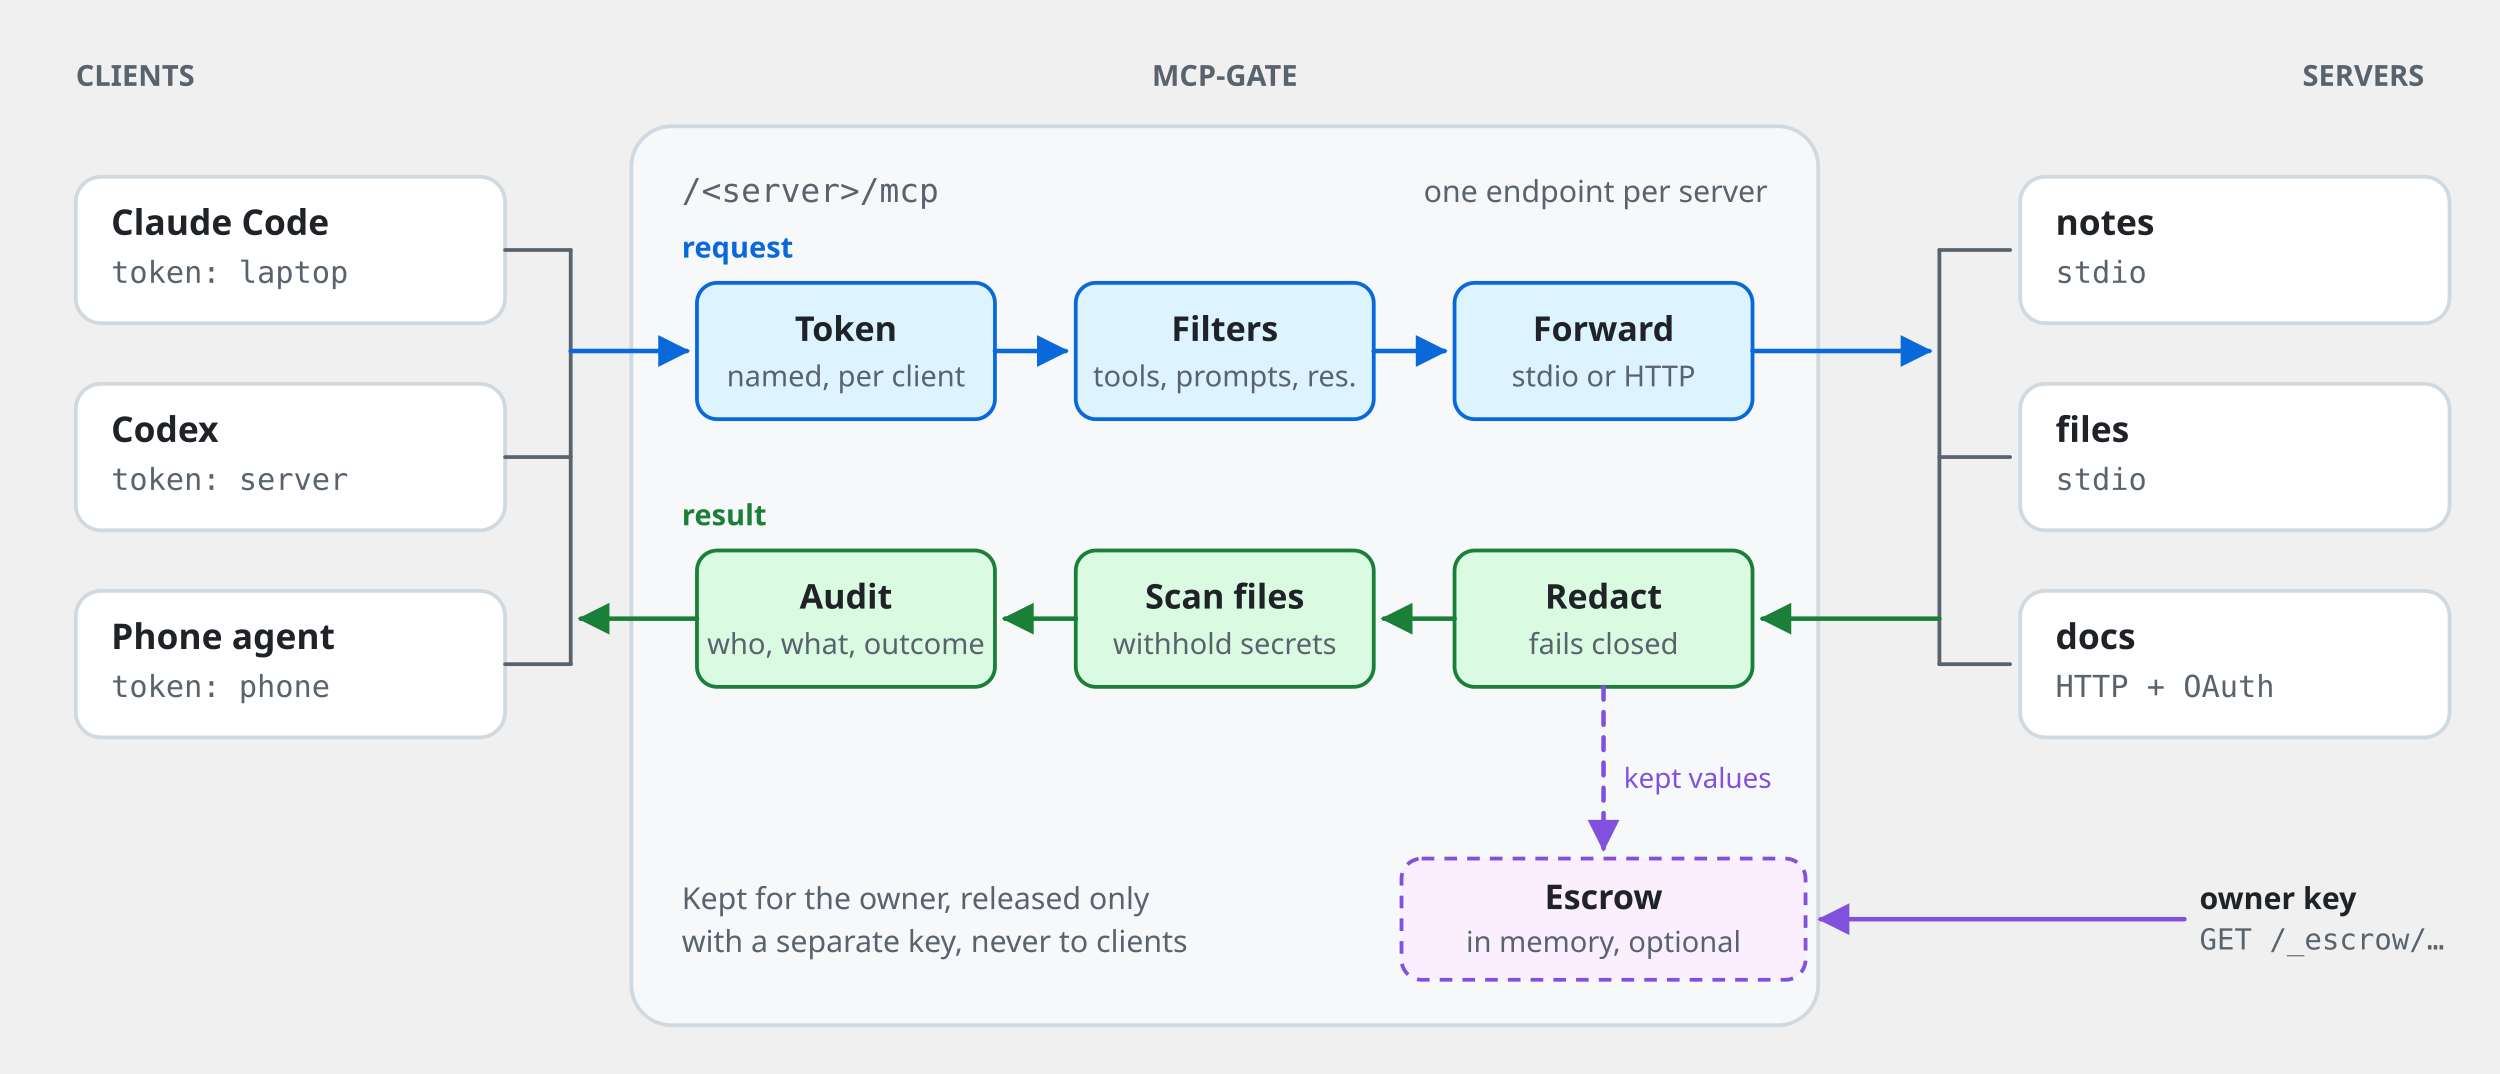
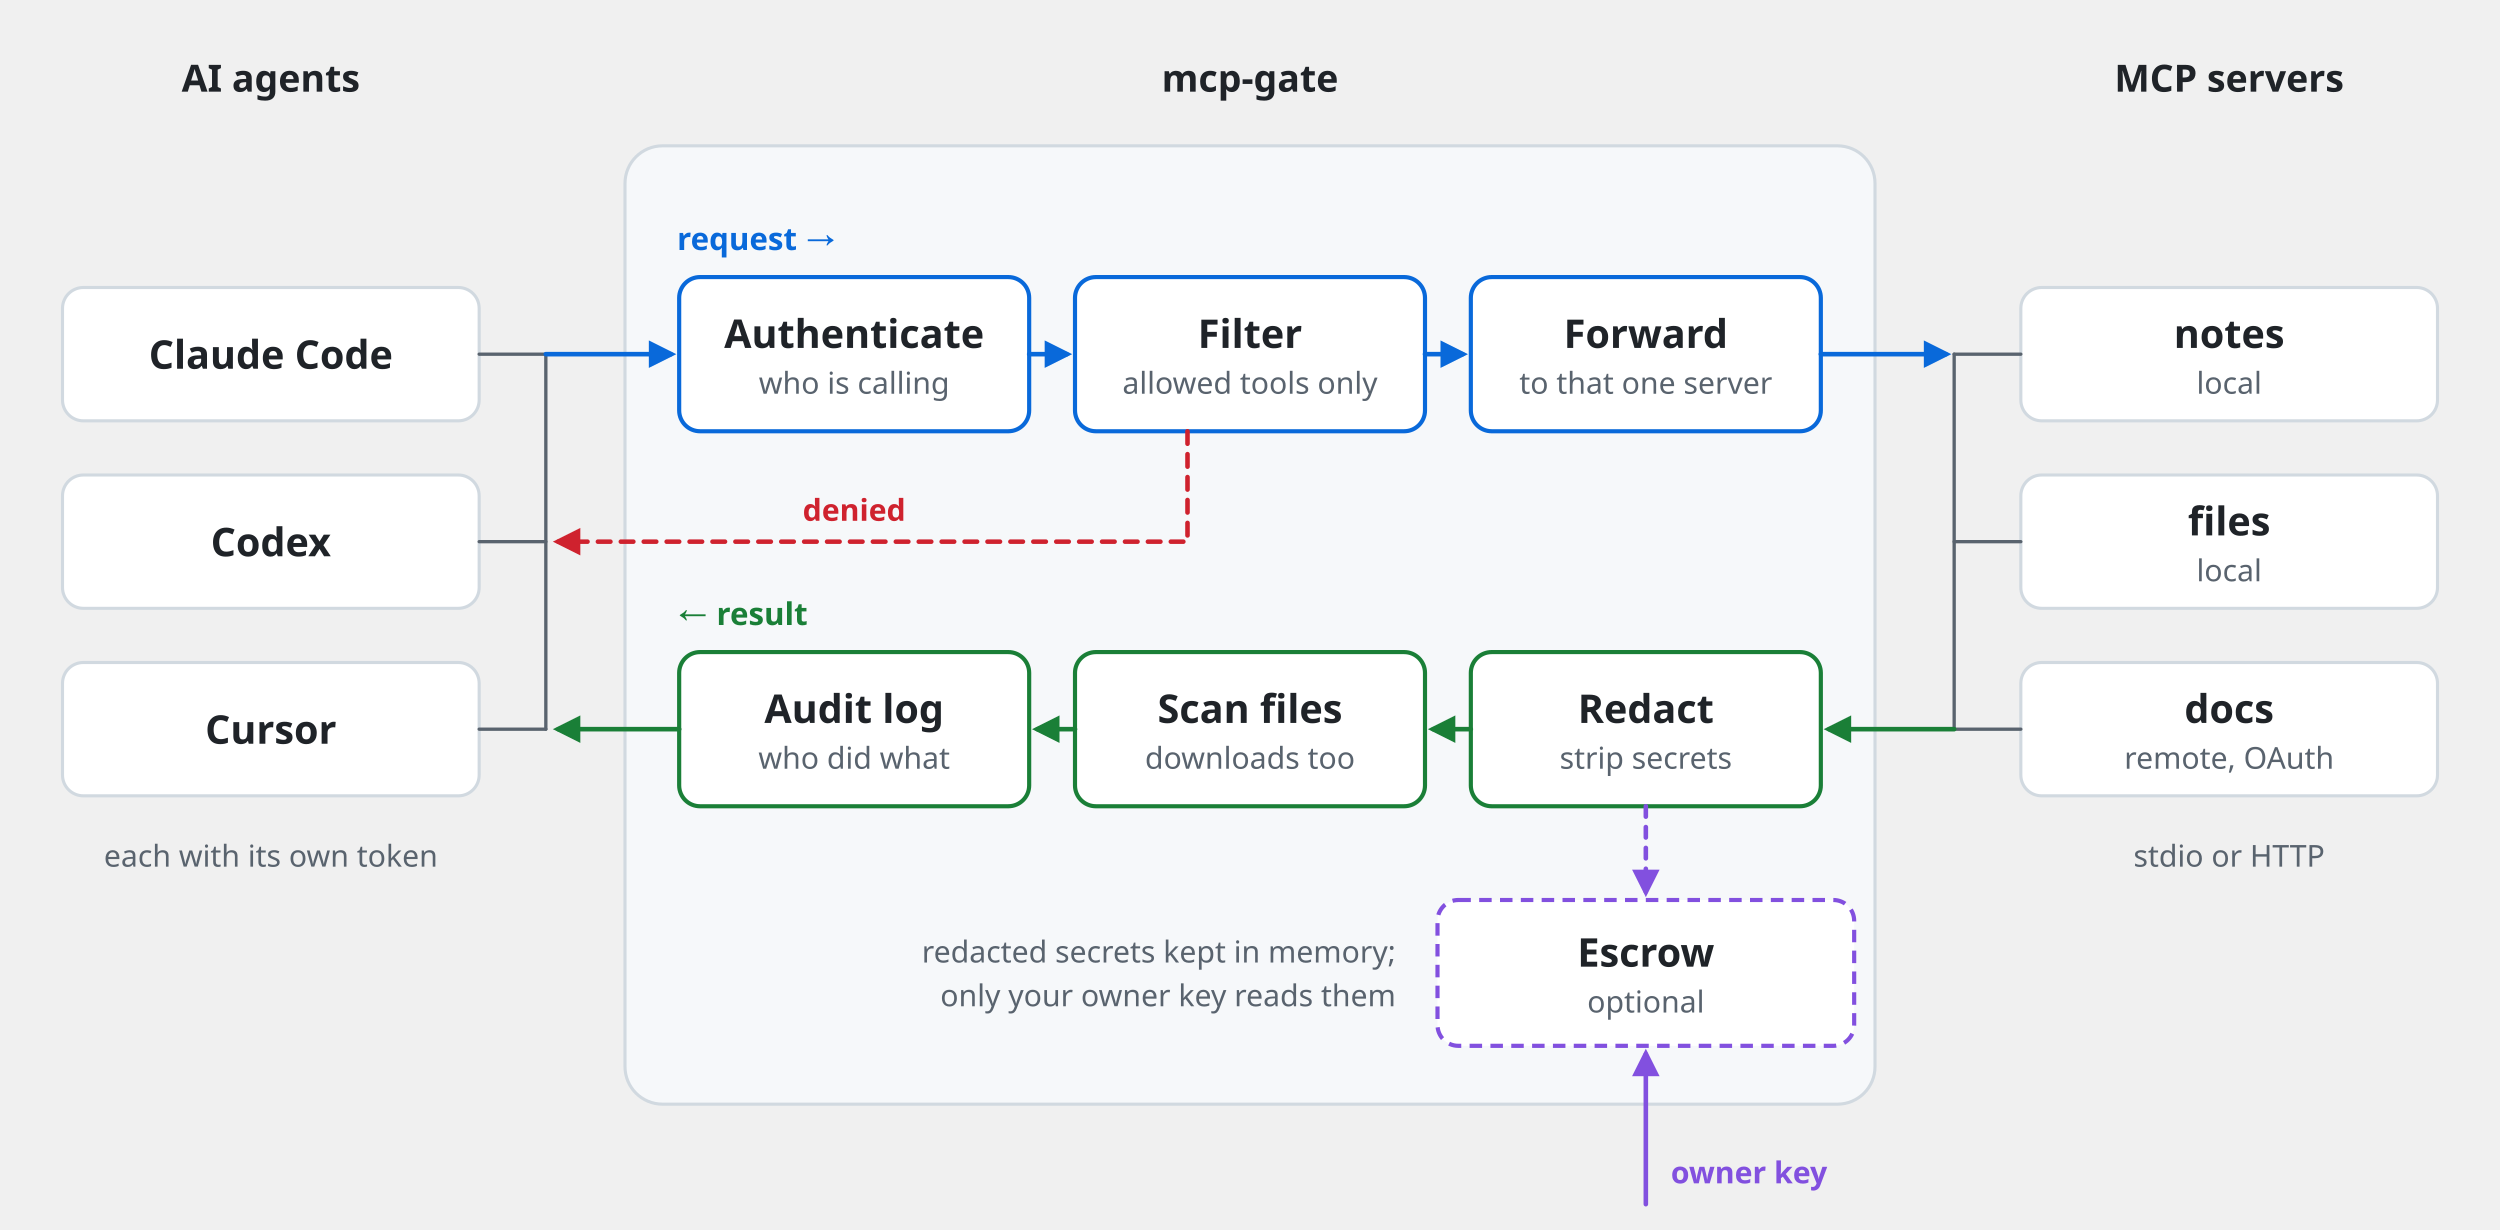
- <svg xmlns="http://www.w3.org/2000/svg" viewBox="0 0 990 425" width="990" height="425" font-family="-apple-system, BlinkMacSystemFont, 'Segoe UI', 'Noto Sans', Helvetica, Arial, sans-serif" role="img" aria-labelledby="t d">
+ <svg xmlns="http://www.w3.org/2000/svg" viewBox="0 0 1200 590" width="1200" height="590" font-family="-apple-system, BlinkMacSystemFont, 'Segoe UI', 'Noto Sans', Helvetica, Arial, sans-serif" role="img" aria-labelledby="t d">
  <defs>
-     <marker id="a-req" viewBox="0 0 10 10" refX="9" refY="5" markerWidth="7" markerHeight="7" orient="auto-start-reverse">
+     <marker id="a-req" viewBox="0 0 10 10" refX="8" refY="5" markerWidth="6" markerHeight="6" orient="auto-start-reverse">
      <path d="M0 0 L10 5 L0 10 z" fill="#0969da" />
    </marker>
-     <marker id="a-res" viewBox="0 0 10 10" refX="9" refY="5" markerWidth="7" markerHeight="7" orient="auto-start-reverse">
+     <marker id="a-res" viewBox="0 0 10 10" refX="8" refY="5" markerWidth="6" markerHeight="6" orient="auto-start-reverse">
      <path d="M0 0 L10 5 L0 10 z" fill="#1a7f37" />
    </marker>
-     <marker id="a-esc" viewBox="0 0 10 10" refX="9" refY="5" markerWidth="7" markerHeight="7" orient="auto-start-reverse">
+     <marker id="a-esc" viewBox="0 0 10 10" refX="8" refY="5" markerWidth="6" markerHeight="6" orient="auto-start-reverse">
      <path d="M0 0 L10 5 L0 10 z" fill="#8250df" />
    </marker>
-     <marker id="a-mut" viewBox="0 0 10 10" refX="9" refY="5" markerWidth="7" markerHeight="7" orient="auto-start-reverse">
-       <path d="M0 0 L10 5 L0 10 z" fill="#59636e" />
+     <marker id="a-deny" viewBox="0 0 10 10" refX="8" refY="5" markerWidth="6" markerHeight="6" orient="auto-start-reverse">
+       <path d="M0 0 L10 5 L0 10 z" fill="#cf222e" />
    </marker>
  </defs>
-   <text x="30" y="34" font-size="11.5" font-weight="600" fill="#59636e" text-anchor="start">CLIENTS</text>
-   <text x="485" y="34" font-size="11.5" font-weight="600" fill="#59636e" text-anchor="middle">MCP-GATE</text>
-   <text x="960" y="34" font-size="11.5" font-weight="600" fill="#59636e" text-anchor="end">SERVERS</text>
-   <rect x="30" y="70" width="170" height="58" rx="10" fill="#ffffff" stroke="#d1d9e0" stroke-width="1.5" />
-   <text x="44" y="93" font-size="14" font-weight="600" fill="#1f2328" text-anchor="start">Claude Code</text>
-   <text x="44" y="112" font-size="12" font-weight="400" fill="#59636e" text-anchor="start" font-family="ui-monospace, SFMono-Regular, Menlo, Consolas, monospace">token: laptop</text>
-   <rect x="30" y="152" width="170" height="58" rx="10" fill="#ffffff" stroke="#d1d9e0" stroke-width="1.5" />
-   <text x="44" y="175" font-size="14" font-weight="600" fill="#1f2328" text-anchor="start">Codex</text>
-   <text x="44" y="194" font-size="12" font-weight="400" fill="#59636e" text-anchor="start" font-family="ui-monospace, SFMono-Regular, Menlo, Consolas, monospace">token: server</text>
-   <rect x="30" y="234" width="170" height="58" rx="10" fill="#ffffff" stroke="#d1d9e0" stroke-width="1.5" />
-   <text x="44" y="257" font-size="14" font-weight="600" fill="#1f2328" text-anchor="start">Phone agent</text>
-   <text x="44" y="276" font-size="12" font-weight="400" fill="#59636e" text-anchor="start" font-family="ui-monospace, SFMono-Regular, Menlo, Consolas, monospace">token: phone</text>
-   <rect x="250" y="50" width="470" height="356" rx="16" fill="#f6f8fa" stroke="#d1d9e0" stroke-width="1.5" />
-   <text x="270" y="80" font-size="13" font-weight="400" fill="#59636e" text-anchor="start" font-family="ui-monospace, SFMono-Regular, Menlo, Consolas, monospace">/&lt;server&gt;/mcp</text>
-   <text x="700" y="80" font-size="12" font-weight="400" fill="#59636e" text-anchor="end">one endpoint per server</text>
-   <text x="270" y="102" font-size="11.5" font-weight="600" fill="#0969da" text-anchor="start">request</text>
-   <rect x="276.0" y="112" width="118" height="54" rx="8" fill="#ddf4ff" stroke="#0969da" stroke-width="1.5" />
-   <text x="335" y="135" font-size="13.5" font-weight="600" fill="#1f2328" text-anchor="middle">Token</text>
-   <text x="335" y="153" font-size="11.5" font-weight="400" fill="#59636e" text-anchor="middle">named, per client</text>
-   <rect x="426.0" y="112" width="118" height="54" rx="8" fill="#ddf4ff" stroke="#0969da" stroke-width="1.5" />
-   <text x="485" y="135" font-size="13.5" font-weight="600" fill="#1f2328" text-anchor="middle">Filters</text>
-   <text x="485" y="153" font-size="11.5" font-weight="400" fill="#59636e" text-anchor="middle">tools, prompts, res.</text>
-   <rect x="576.0" y="112" width="118" height="54" rx="8" fill="#ddf4ff" stroke="#0969da" stroke-width="1.5" />
-   <text x="635" y="135" font-size="13.5" font-weight="600" fill="#1f2328" text-anchor="middle">Forward</text>
-   <text x="635" y="153" font-size="11.5" font-weight="400" fill="#59636e" text-anchor="middle">stdio or HTTP</text>
-   <path d="M394 139 H422" fill="none" stroke="#0969da" stroke-width="1.8" stroke-linecap="round" stroke-linejoin="round" marker-end="url(#a-req)" />
-   <path d="M544 139 H572" fill="none" stroke="#0969da" stroke-width="1.8" stroke-linecap="round" stroke-linejoin="round" marker-end="url(#a-req)" />
-   <text x="270" y="208" font-size="11.5" font-weight="600" fill="#1a7f37" text-anchor="start">result</text>
-   <rect x="576.0" y="218" width="118" height="54" rx="8" fill="#dafbe1" stroke="#1a7f37" stroke-width="1.5" />
-   <text x="635" y="241" font-size="13.5" font-weight="600" fill="#1f2328" text-anchor="middle">Redact</text>
-   <text x="635" y="259" font-size="11.5" font-weight="400" fill="#59636e" text-anchor="middle">fails closed</text>
-   <rect x="426.0" y="218" width="118" height="54" rx="8" fill="#dafbe1" stroke="#1a7f37" stroke-width="1.5" />
-   <text x="485" y="241" font-size="13.5" font-weight="600" fill="#1f2328" text-anchor="middle">Scan files</text>
-   <text x="485" y="259" font-size="11.5" font-weight="400" fill="#59636e" text-anchor="middle">withhold secrets</text>
-   <rect x="276.0" y="218" width="118" height="54" rx="8" fill="#dafbe1" stroke="#1a7f37" stroke-width="1.5" />
-   <text x="335" y="241" font-size="13.5" font-weight="600" fill="#1f2328" text-anchor="middle">Audit</text>
-   <text x="335" y="259" font-size="11.5" font-weight="400" fill="#59636e" text-anchor="middle">who, what, outcome</text>
-   <path d="M576 245 H548" fill="none" stroke="#1a7f37" stroke-width="1.8" stroke-linecap="round" stroke-linejoin="round" marker-end="url(#a-res)" />
-   <path d="M426 245 H398" fill="none" stroke="#1a7f37" stroke-width="1.8" stroke-linecap="round" stroke-linejoin="round" marker-end="url(#a-res)" />
-   <rect x="555" y="340" width="160" height="48" rx="8" fill="#fbefff" stroke="#8250df" stroke-width="1.5" stroke-dasharray="5 4" />
-   <text x="635.0" y="360" font-size="13.5" font-weight="600" fill="#1f2328" text-anchor="middle">Escrow</text>
-   <text x="635.0" y="377" font-size="11.5" font-weight="400" fill="#59636e" text-anchor="middle">in memory, optional</text>
-   <path d="M635 272 V336" fill="none" stroke="#8250df" stroke-width="1.8" stroke-linecap="round" stroke-linejoin="round" stroke-dasharray="5 5" marker-end="url(#a-esc)" />
-   <text x="643" y="312" font-size="11" font-weight="400" fill="#8250df" text-anchor="start">kept values</text>
-   <path d="M865 364 H721" fill="none" stroke="#8250df" stroke-width="1.8" stroke-linecap="round" stroke-linejoin="round" marker-end="url(#a-esc)" />
-   <text x="871" y="360" font-size="12" font-weight="600" fill="#1f2328" text-anchor="start">owner key</text>
-   <text x="871" y="376" font-size="11.5" font-weight="400" fill="#59636e" text-anchor="start" font-family="ui-monospace, SFMono-Regular, Menlo, Consolas, monospace">GET /_escrow/…</text>
-   <text x="270" y="360" font-size="12" font-weight="400" fill="#59636e" text-anchor="start">Kept for the owner, released only</text>
-   <text x="270" y="377" font-size="12" font-weight="400" fill="#59636e" text-anchor="start">with a separate key, never to clients</text>
-   <path d="M200 99 H226" fill="none" stroke="#59636e" stroke-width="1.5" stroke-linecap="round" stroke-linejoin="round" />
-   <path d="M200 181 H226" fill="none" stroke="#59636e" stroke-width="1.5" stroke-linecap="round" stroke-linejoin="round" />
-   <path d="M200 263 H226" fill="none" stroke="#59636e" stroke-width="1.5" stroke-linecap="round" stroke-linejoin="round" />
-   <path d="M226 99 V263" fill="none" stroke="#59636e" stroke-width="1.5" stroke-linecap="round" stroke-linejoin="round" />
-   <path d="M226 139 H272" fill="none" stroke="#0969da" stroke-width="1.8" stroke-linecap="round" stroke-linejoin="round" marker-end="url(#a-req)" />
-   <path d="M276 245 H230" fill="none" stroke="#1a7f37" stroke-width="1.8" stroke-linecap="round" stroke-linejoin="round" marker-end="url(#a-res)" />
-   <rect x="800" y="70" width="170" height="58" rx="10" fill="#ffffff" stroke="#d1d9e0" stroke-width="1.5" />
-   <text x="814" y="93" font-size="14" font-weight="600" fill="#1f2328" text-anchor="start">notes</text>
-   <text x="814" y="112" font-size="12" font-weight="400" fill="#59636e" text-anchor="start" font-family="ui-monospace, SFMono-Regular, Menlo, Consolas, monospace">stdio</text>
-   <rect x="800" y="152" width="170" height="58" rx="10" fill="#ffffff" stroke="#d1d9e0" stroke-width="1.5" />
-   <text x="814" y="175" font-size="14" font-weight="600" fill="#1f2328" text-anchor="start">files</text>
-   <text x="814" y="194" font-size="12" font-weight="400" fill="#59636e" text-anchor="start" font-family="ui-monospace, SFMono-Regular, Menlo, Consolas, monospace">stdio</text>
-   <rect x="800" y="234" width="170" height="58" rx="10" fill="#ffffff" stroke="#d1d9e0" stroke-width="1.5" />
-   <text x="814" y="257" font-size="14" font-weight="600" fill="#1f2328" text-anchor="start">docs</text>
-   <text x="814" y="276" font-size="12" font-weight="400" fill="#59636e" text-anchor="start" font-family="ui-monospace, SFMono-Regular, Menlo, Consolas, monospace">HTTP + OAuth</text>
-   <path d="M768 99 H796" fill="none" stroke="#59636e" stroke-width="1.5" stroke-linecap="round" stroke-linejoin="round" />
-   <path d="M768 181 H796" fill="none" stroke="#59636e" stroke-width="1.5" stroke-linecap="round" stroke-linejoin="round" />
-   <path d="M768 263 H796" fill="none" stroke="#59636e" stroke-width="1.5" stroke-linecap="round" stroke-linejoin="round" />
-   <path d="M768 99 V263" fill="none" stroke="#59636e" stroke-width="1.5" stroke-linecap="round" stroke-linejoin="round" />
-   <path d="M694 139 H764" fill="none" stroke="#0969da" stroke-width="1.8" stroke-linecap="round" stroke-linejoin="round" marker-end="url(#a-req)" />
-   <path d="M768 245 H698" fill="none" stroke="#1a7f37" stroke-width="1.8" stroke-linecap="round" stroke-linejoin="round" marker-end="url(#a-res)" />
+   <text x="130" y="44" font-size="18" font-weight="600" fill="#1f2328" text-anchor="middle">AI agents</text>
+   <text x="600.0" y="44" font-size="18" font-weight="600" fill="#1f2328" text-anchor="middle">mcp-gate</text>
+   <text x="1070" y="44" font-size="18" font-weight="600" fill="#1f2328" text-anchor="middle">MCP servers</text>
+   <rect x="30" y="138" width="200" height="64" rx="10" fill="#ffffff" stroke="#d1d9e0" stroke-width="1.5" />
+   <text x="130.0" y="177.0" font-size="19" font-weight="600" fill="#1f2328" text-anchor="middle">Claude Code</text>
+   <rect x="30" y="228" width="200" height="64" rx="10" fill="#ffffff" stroke="#d1d9e0" stroke-width="1.5" />
+   <text x="130.0" y="267.0" font-size="19" font-weight="600" fill="#1f2328" text-anchor="middle">Codex</text>
+   <rect x="30" y="318" width="200" height="64" rx="10" fill="#ffffff" stroke="#d1d9e0" stroke-width="1.5" />
+   <text x="130.0" y="357.0" font-size="19" font-weight="600" fill="#1f2328" text-anchor="middle">Cursor</text>
+   <text x="130" y="416" font-size="14.5" font-weight="400" fill="#59636e" text-anchor="middle">each with its own token</text>
+   <path d="M230 170 H262" fill="none" stroke="#59636e" stroke-width="1.6" stroke-linecap="round" stroke-linejoin="round" />
+   <path d="M230 260 H262" fill="none" stroke="#59636e" stroke-width="1.6" stroke-linecap="round" stroke-linejoin="round" />
+   <path d="M230 350 H262" fill="none" stroke="#59636e" stroke-width="1.6" stroke-linecap="round" stroke-linejoin="round" />
+   <path d="M262 170 V350" fill="none" stroke="#59636e" stroke-width="1.6" stroke-linecap="round" stroke-linejoin="round" />
+   <rect x="300" y="70" width="600" height="460" rx="18" fill="#f6f8fa" stroke="#d1d9e0" stroke-width="1.5" />
+   <text x="325" y="120" font-size="15" font-weight="600" fill="#0969da" text-anchor="start">request →</text>
+   <rect x="326.0" y="133.0" width="168" height="74" rx="10" fill="#ffffff" stroke="#0969da" stroke-width="2" />
+   <text x="410.0" y="167.0" font-size="19" font-weight="600" fill="#1f2328" text-anchor="middle">Authenticate</text>
+   <text x="410.0" y="189.0" font-size="14.5" font-weight="400" fill="#59636e" text-anchor="middle">who is calling</text>
+   <rect x="516.0" y="133.0" width="168" height="74" rx="10" fill="#ffffff" stroke="#0969da" stroke-width="2" />
+   <text x="600.0" y="167.0" font-size="19" font-weight="600" fill="#1f2328" text-anchor="middle">Filter</text>
+   <text x="600.0" y="189.0" font-size="14.5" font-weight="400" fill="#59636e" text-anchor="middle">allowed tools only</text>
+   <rect x="706.0" y="133.0" width="168" height="74" rx="10" fill="#ffffff" stroke="#0969da" stroke-width="2" />
+   <text x="790.0" y="167.0" font-size="19" font-weight="600" fill="#1f2328" text-anchor="middle">Forward</text>
+   <text x="790.0" y="189.0" font-size="14.5" font-weight="400" fill="#59636e" text-anchor="middle">to that one server</text>
+   <path d="M262 170 H322.0" fill="none" stroke="#0969da" stroke-width="2.2" stroke-linecap="round" stroke-linejoin="round" marker-end="url(#a-req)" />
+   <path d="M494.0 170 H512.0" fill="none" stroke="#0969da" stroke-width="2.2" stroke-linecap="round" stroke-linejoin="round" marker-end="url(#a-req)" />
+   <path d="M684.0 170 H702.0" fill="none" stroke="#0969da" stroke-width="2.2" stroke-linecap="round" stroke-linejoin="round" marker-end="url(#a-req)" />
+   <path d="M570 207.0 V260 H268" fill="none" stroke="#cf222e" stroke-width="2.2" stroke-linecap="round" stroke-linejoin="round" stroke-dasharray="6 5" marker-end="url(#a-deny)" />
+   <text x="410" y="250" font-size="14.5" font-weight="600" fill="#cf222e" text-anchor="middle">denied</text>
+   <text x="325" y="300" font-size="15" font-weight="600" fill="#1a7f37" text-anchor="start">← result</text>
+   <rect x="706.0" y="313.0" width="168" height="74" rx="10" fill="#ffffff" stroke="#1a7f37" stroke-width="2" />
+   <text x="790.0" y="347.0" font-size="19" font-weight="600" fill="#1f2328" text-anchor="middle">Redact</text>
+   <text x="790.0" y="369.0" font-size="14.5" font-weight="400" fill="#59636e" text-anchor="middle">strip secrets</text>
+   <rect x="516.0" y="313.0" width="168" height="74" rx="10" fill="#ffffff" stroke="#1a7f37" stroke-width="2" />
+   <text x="600.0" y="347.0" font-size="19" font-weight="600" fill="#1f2328" text-anchor="middle">Scan files</text>
+   <text x="600.0" y="369.0" font-size="14.5" font-weight="400" fill="#59636e" text-anchor="middle">downloads too</text>
+   <rect x="326.0" y="313.0" width="168" height="74" rx="10" fill="#ffffff" stroke="#1a7f37" stroke-width="2" />
+   <text x="410.0" y="347.0" font-size="19" font-weight="600" fill="#1f2328" text-anchor="middle">Audit log</text>
+   <text x="410.0" y="369.0" font-size="14.5" font-weight="400" fill="#59636e" text-anchor="middle">who did what</text>
+   <path d="M706.0 350 H688.0" fill="none" stroke="#1a7f37" stroke-width="2.2" stroke-linecap="round" stroke-linejoin="round" marker-end="url(#a-res)" />
+   <path d="M516.0 350 H498.0" fill="none" stroke="#1a7f37" stroke-width="2.2" stroke-linecap="round" stroke-linejoin="round" marker-end="url(#a-res)" />
+   <path d="M326.0 350 H268" fill="none" stroke="#1a7f37" stroke-width="2.2" stroke-linecap="round" stroke-linejoin="round" marker-end="url(#a-res)" />
+   <path d="M790 387.0 V428" fill="none" stroke="#8250df" stroke-width="2.2" stroke-linecap="round" stroke-linejoin="round" stroke-dasharray="5 5" marker-end="url(#a-esc)" />
+   <rect x="690" y="432" width="200" height="70" rx="10" fill="#ffffff" stroke="#8250df" stroke-width="2" stroke-dasharray="6 4" />
+   <text x="790.0" y="464.0" font-size="19" font-weight="600" fill="#1f2328" text-anchor="middle">Escrow</text>
+   <text x="790.0" y="486.0" font-size="14.5" font-weight="400" fill="#59636e" text-anchor="middle">optional</text>
+   <text x="670" y="462" font-size="14.5" font-weight="400" fill="#59636e" text-anchor="end">redacted secrets kept in memory;</text>
+   <text x="670" y="483" font-size="14.5" font-weight="400" fill="#59636e" text-anchor="end">only your owner key reads them</text>
+   <path d="M790 578 V506" fill="none" stroke="#8250df" stroke-width="2.2" stroke-linecap="round" stroke-linejoin="round" marker-end="url(#a-esc)" />
+   <text x="802" y="568" font-size="14.5" font-weight="600" fill="#8250df" text-anchor="start">owner key</text>
+   <rect x="970" y="138" width="200" height="64" rx="10" fill="#ffffff" stroke="#d1d9e0" stroke-width="1.5" />
+   <text x="1070.0" y="167.0" font-size="19" font-weight="600" fill="#1f2328" text-anchor="middle">notes</text>
+   <text x="1070.0" y="189.0" font-size="14.5" font-weight="400" fill="#59636e" text-anchor="middle">local</text>
+   <path d="M938 170 H970" fill="none" stroke="#59636e" stroke-width="1.6" stroke-linecap="round" stroke-linejoin="round" />
+   <rect x="970" y="228" width="200" height="64" rx="10" fill="#ffffff" stroke="#d1d9e0" stroke-width="1.5" />
+   <text x="1070.0" y="257.0" font-size="19" font-weight="600" fill="#1f2328" text-anchor="middle">files</text>
+   <text x="1070.0" y="279.0" font-size="14.5" font-weight="400" fill="#59636e" text-anchor="middle">local</text>
+   <path d="M938 260 H970" fill="none" stroke="#59636e" stroke-width="1.6" stroke-linecap="round" stroke-linejoin="round" />
+   <rect x="970" y="318" width="200" height="64" rx="10" fill="#ffffff" stroke="#d1d9e0" stroke-width="1.5" />
+   <text x="1070.0" y="347.0" font-size="19" font-weight="600" fill="#1f2328" text-anchor="middle">docs</text>
+   <text x="1070.0" y="369.0" font-size="14.5" font-weight="400" fill="#59636e" text-anchor="middle">remote, OAuth</text>
+   <path d="M938 350 H970" fill="none" stroke="#59636e" stroke-width="1.6" stroke-linecap="round" stroke-linejoin="round" />
+   <path d="M938 170 V350" fill="none" stroke="#59636e" stroke-width="1.6" stroke-linecap="round" stroke-linejoin="round" />
+   <text x="1070" y="416" font-size="14.5" font-weight="400" fill="#59636e" text-anchor="middle">stdio or HTTP</text>
+   <path d="M874.0 170 H934" fill="none" stroke="#0969da" stroke-width="2.2" stroke-linecap="round" stroke-linejoin="round" marker-end="url(#a-req)" />
+   <path d="M938 350 H878.0" fill="none" stroke="#1a7f37" stroke-width="2.2" stroke-linecap="round" stroke-linejoin="round" marker-end="url(#a-res)" />
</svg>
